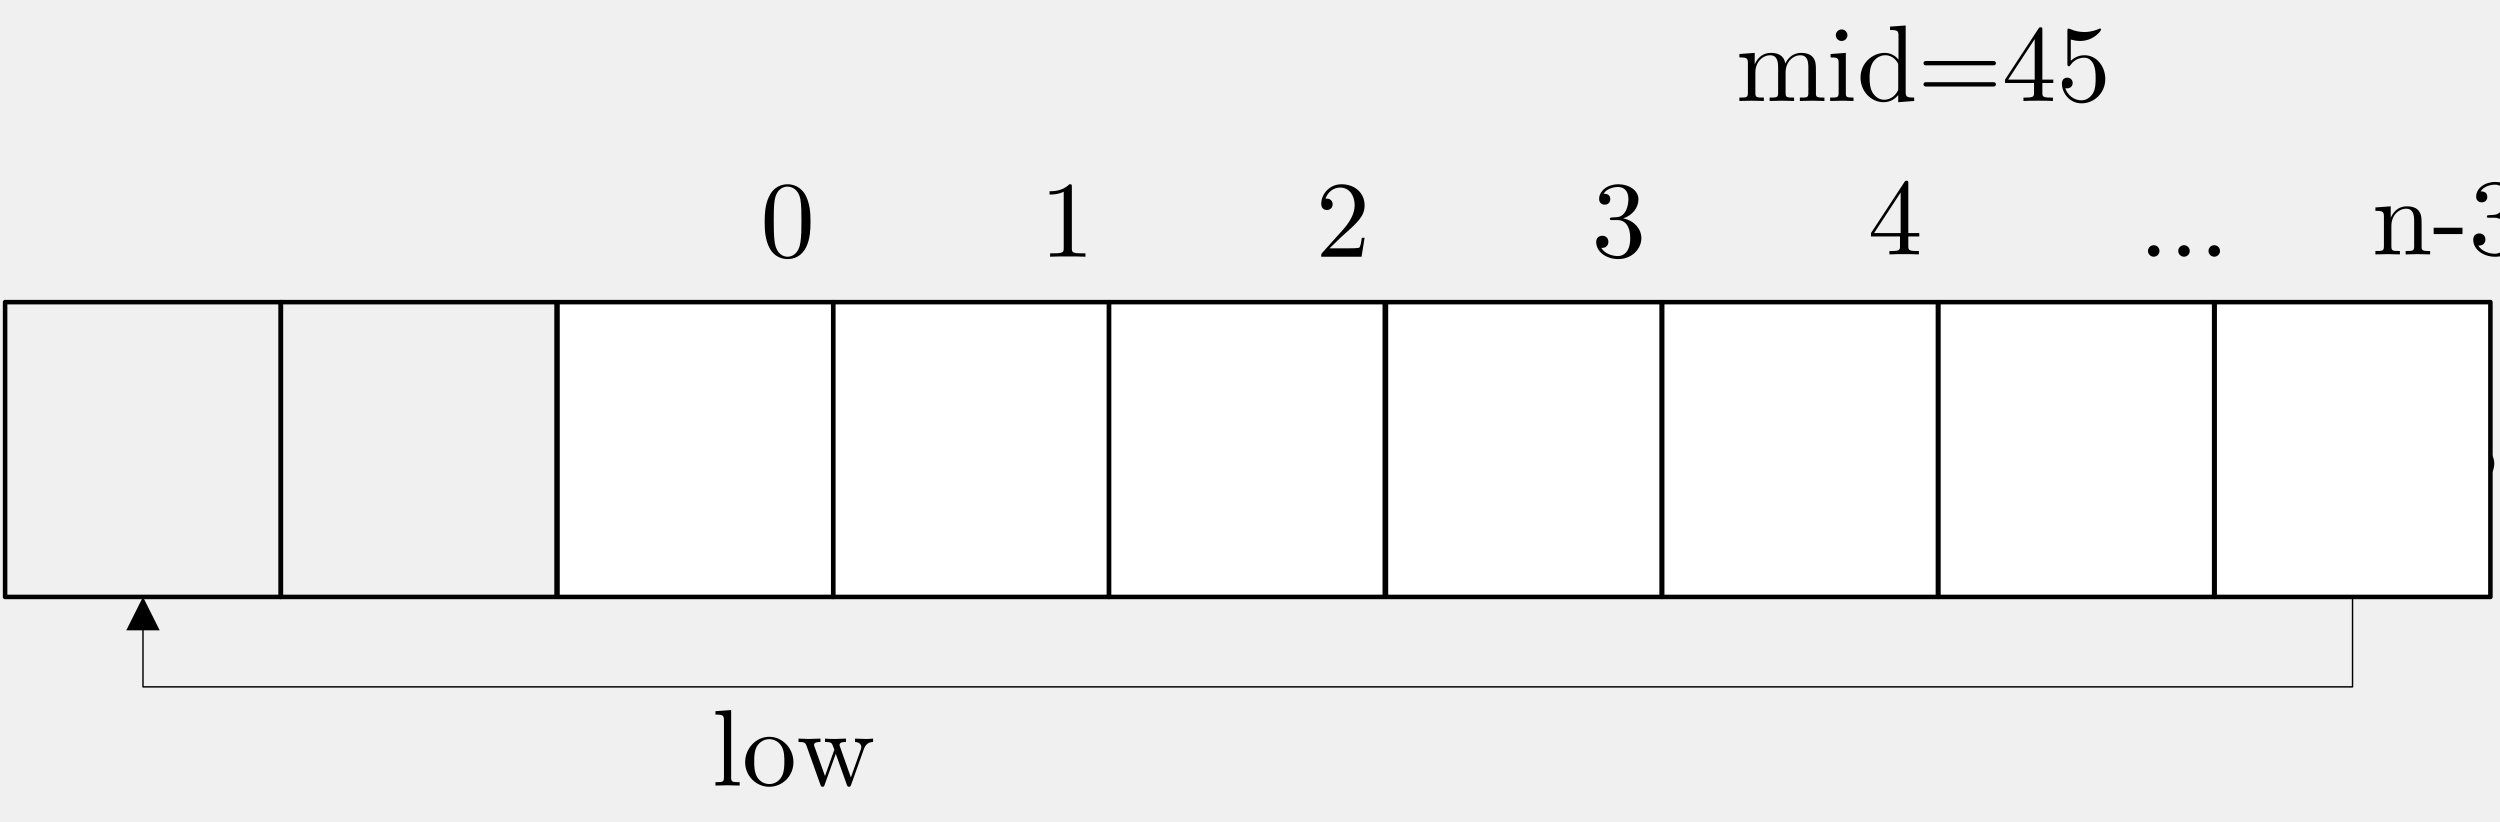
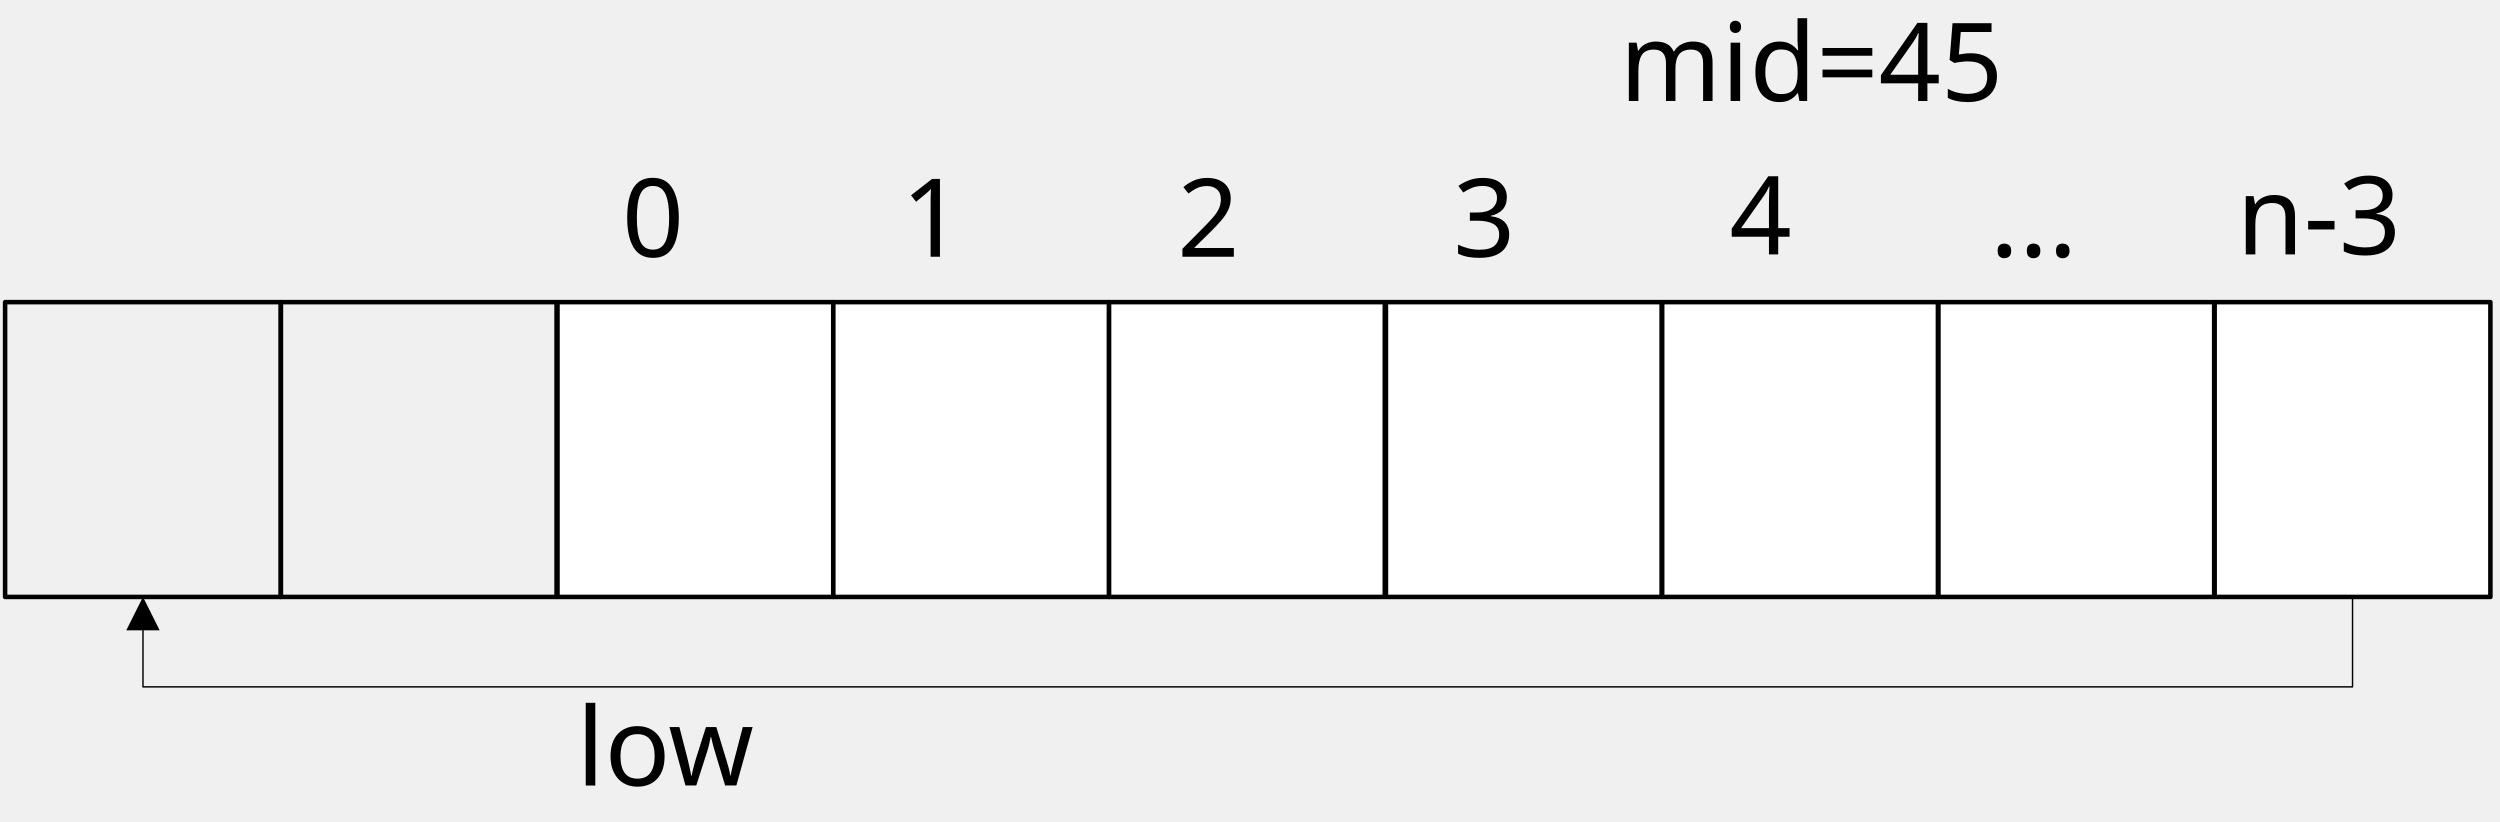
<svg xmlns="http://www.w3.org/2000/svg" xmlns:ns1="http://schemas.microsoft.com/visio/2003/SVGExtensions/" xmlns:xlink="http://www.w3.org/1999/xlink" width="5.742in" height="1.887in" viewBox="0 0 413.432 135.859" xml:space="preserve" color-interpolation-filters="sRGB" class="st7">
  <ns1:documentProperties ns1:langID="2052" ns1:metric="true" ns1:viewMarkup="false" />
  <style type="text/css">
	
		.st1 {fill:none;stroke:#000000;stroke-linecap:round;stroke-linejoin:round;stroke-width:0.75}
- 		.st2 {fill:#000000;font-family:Cambria Math;font-size:1.5em}
+ 		.st2 {fill:#000000;font-family:Calibri;font-size:1.5em}
		.st3 {fill:#ffffff;stroke:#000000;stroke-linecap:round;stroke-linejoin:round;stroke-width:0.75}
		.st4 {fill:none;stroke:none;stroke-linecap:round;stroke-linejoin:round;stroke-width:0.75}
		.st5 {marker-end:url(#mrkr4-42);stroke:#000000;stroke-linecap:round;stroke-linejoin:round;stroke-width:0.238}
		.st6 {fill:#000000;fill-opacity:1;stroke:#000000;stroke-opacity:1;stroke-width:0.086}
		.st7 {fill:none;fill-rule:evenodd;font-size:12px;overflow:visible;stroke-linecap:square;stroke-miterlimit:3}
	
	</style>
  <defs id="Markers">
    <g id="lend4">
      <path d="M 2 1 L 0 0 L 2 -1 L 2 1 " style="stroke:none" />
    </g>
    <marker id="mrkr4-42" class="st6" ns1:arrowType="4" ns1:arrowSize="2" ns1:setback="23.2087" refX="-23.209" orient="auto" markerUnits="strokeWidth" overflow="visible">
      <use xlink:href="#lend4" transform="scale(-11.60437,-11.60437) " />
    </marker>
  </defs>
  <g ns1:mID="0" ns1:index="1" ns1:groupContext="foregroundPage">
    <ns1:pageProperties ns1:drawingScale="0.0393701" ns1:pageScale="0.0393701" ns1:drawingUnits="24" ns1:shadowOffsetX="8.50394" ns1:shadowOffsetY="-8.50394" />
    <ns1:layer ns1:name="连接线" ns1:index="0" />
    <g id="shape67-1" ns1:mID="67" ns1:groupContext="shape" transform="translate(0.842881,-37.1428)">
      <ns1:userDefs>
        <ns1:ud ns1:nameU="visVersion" ns1:val="VT0(15):26" />
      </ns1:userDefs>
      <ns1:textBlock ns1:margins="rect(4,4,4,4)" ns1:tabSpace="42.5197" />
      <ns1:textRect cx="22.8" cy="111.48" width="45.6" height="48.758" />
      <rect x="0" y="87.1" width="45.599" height="48.758" class="st1" />
-       <text x="12.83" y="116.88" class="st2" ns1:langID="2052">
+       <text x="13.68" y="116.88" class="st2" ns1:langID="2052">
        <ns1:paragraph ns1:horizAlign="1" />
        <ns1:tabList />45</text>
    </g>
    <g id="shape68-4" ns1:mID="68" ns1:groupContext="shape" transform="translate(46.4423,-37.1428)">
      <ns1:userDefs>
        <ns1:ud ns1:nameU="visVersion" ns1:val="VT0(15):26" />
      </ns1:userDefs>
      <ns1:textBlock ns1:margins="rect(4,4,4,4)" ns1:tabSpace="42.5197" />
      <ns1:textRect cx="22.8" cy="111.48" width="45.6" height="48.758" />
      <rect x="0" y="87.1" width="45.599" height="48.758" class="st1" />
-       <text x="12.83" y="116.88" class="st2" ns1:langID="2052">
+       <text x="13.68" y="116.88" class="st2" ns1:langID="2052">
        <ns1:paragraph ns1:horizAlign="1" />
        <ns1:tabList />90</text>
    </g>
    <g id="shape69-7" ns1:mID="69" ns1:groupContext="shape" transform="translate(92.1936,-37.1428)">
      <ns1:userDefs>
        <ns1:ud ns1:nameU="visVersion" ns1:val="VT0(15):26" />
      </ns1:userDefs>
      <ns1:textBlock ns1:margins="rect(4,4,4,4)" ns1:tabSpace="42.5197" />
      <ns1:textRect cx="22.8" cy="111.48" width="45.6" height="48.758" />
      <rect x="0" y="87.1" width="45.599" height="48.758" class="st3" />
-       <text x="17.82" y="116.88" class="st2" ns1:langID="2052">
+       <text x="18.24" y="116.88" class="st2" ns1:langID="2052">
        <ns1:paragraph ns1:horizAlign="1" />
        <ns1:tabList />3</text>
    </g>
    <g id="shape70-10" ns1:mID="70" ns1:groupContext="shape" transform="translate(137.809,-37.1428)">
      <ns1:userDefs>
        <ns1:ud ns1:nameU="visVersion" ns1:val="VT0(15):26" />
      </ns1:userDefs>
      <ns1:textBlock ns1:margins="rect(4,4,4,4)" ns1:tabSpace="42.5197" />
      <ns1:textRect cx="22.8" cy="111.48" width="45.6" height="48.758" />
      <rect x="0" y="87.1" width="45.599" height="48.758" class="st3" />
-       <text x="12.83" y="116.88" class="st2" ns1:langID="2052">
+       <text x="13.68" y="116.88" class="st2" ns1:langID="2052">
        <ns1:paragraph ns1:horizAlign="1" />
        <ns1:tabList />83</text>
    </g>
    <g id="shape71-13" ns1:mID="71" ns1:groupContext="shape" transform="translate(183.408,-37.1428)">
      <ns1:userDefs>
        <ns1:ud ns1:nameU="visVersion" ns1:val="VT0(15):26" />
      </ns1:userDefs>
      <ns1:textBlock ns1:margins="rect(4,4,4,4)" ns1:tabSpace="42.5197" />
      <ns1:textRect cx="22.8" cy="111.48" width="45.6" height="48.758" />
      <rect x="0" y="87.1" width="45.599" height="48.758" class="st3" />
-       <text x="12.83" y="116.88" class="st2" ns1:langID="2052">
+       <text x="13.68" y="116.88" class="st2" ns1:langID="2052">
        <ns1:paragraph ns1:horizAlign="1" />
        <ns1:tabList />17</text>
    </g>
    <g id="shape91-16" ns1:mID="91" ns1:groupContext="shape" transform="translate(1.55154,-0.434868)">
      <ns1:textBlock ns1:margins="rect(4,4,4,4)" ns1:tabSpace="42.5197" />
      <ns1:textRect cx="22.8" cy="124.939" width="45.6" height="21.839" />
      <rect x="0" y="114.02" width="45.599" height="21.839" class="st4" />
-       <text x="8.61" y="130.34" class="st2" ns1:langID="2052">
+       <text x="9.55" y="130.34" class="st2" ns1:langID="2052">
        <ns1:paragraph ns1:horizAlign="1" />
        <ns1:tabList />low</text>
    </g>
    <g id="shape166-19" ns1:mID="166" ns1:groupContext="shape" transform="translate(229.196,-37.1428)">
      <ns1:userDefs>
        <ns1:ud ns1:nameU="visVersion" ns1:val="VT0(15):26" />
      </ns1:userDefs>
      <ns1:textBlock ns1:margins="rect(4,4,4,4)" ns1:tabSpace="42.5197" />
      <ns1:textRect cx="22.8" cy="111.48" width="45.6" height="48.758" />
      <rect x="0" y="87.1" width="45.599" height="48.758" class="st3" />
-       <text x="17.26" y="116.88" class="st2" ns1:langID="2052">
+       <text x="15.98" y="116.88" class="st2" ns1:langID="2052">
        <ns1:paragraph ns1:horizAlign="1" />
        <ns1:tabList />...</text>
    </g>
    <g id="shape168-22" ns1:mID="168" ns1:groupContext="shape" transform="translate(274.879,-37.1428)">
      <ns1:userDefs>
        <ns1:ud ns1:nameU="visVersion" ns1:val="VT0(15):26" />
      </ns1:userDefs>
      <ns1:textBlock ns1:margins="rect(4,4,4,4)" ns1:tabSpace="42.5197" />
      <ns1:textRect cx="22.8" cy="111.48" width="45.6" height="48.758" />
      <rect x="0" y="87.1" width="45.599" height="48.758" class="st3" />
-       <text x="12.83" y="116.88" class="st2" ns1:langID="2052">
+       <text x="13.68" y="116.88" class="st2" ns1:langID="2052">
        <ns1:paragraph ns1:horizAlign="1" />
        <ns1:tabList />13</text>
    </g>
    <g id="shape169-25" ns1:mID="169" ns1:groupContext="shape" transform="translate(320.563,-37.1428)">
      <ns1:userDefs>
        <ns1:ud ns1:nameU="visVersion" ns1:val="VT0(15):26" />
      </ns1:userDefs>
      <ns1:textBlock ns1:margins="rect(4,4,4,4)" ns1:tabSpace="42.5197" />
      <ns1:textRect cx="22.8" cy="111.48" width="45.6" height="48.758" />
      <rect x="0" y="87.1" width="45.599" height="48.758" class="st3" />
-       <text x="12.83" y="116.88" class="st2" ns1:langID="2052">
+       <text x="13.68" y="116.88" class="st2" ns1:langID="2052">
        <ns1:paragraph ns1:horizAlign="1" />
        <ns1:tabList />76</text>
    </g>
    <g id="shape170-28" ns1:mID="170" ns1:groupContext="shape" transform="translate(366.246,-37.1428)">
      <ns1:userDefs>
        <ns1:ud ns1:nameU="visVersion" ns1:val="VT0(15):26" />
      </ns1:userDefs>
      <ns1:textBlock ns1:margins="rect(4,4,4,4)" ns1:tabSpace="42.5197" />
      <ns1:textRect cx="22.8" cy="111.48" width="45.6" height="48.758" />
      <rect x="0" y="87.1" width="45.599" height="48.758" class="st3" />
-       <text x="12.83" y="116.88" class="st2" ns1:langID="2052">
+       <text x="13.68" y="116.88" class="st2" ns1:langID="2052">
        <ns1:paragraph ns1:horizAlign="1" />
        <ns1:tabList />29</text>
    </g>
    <g id="shape172-31" ns1:mID="172" ns1:groupContext="shape" transform="translate(367.457,-0.375)">
      <ns1:textBlock ns1:margins="rect(4,4,4,4)" ns1:tabSpace="42.5197" />
      <ns1:textRect cx="22.8" cy="124.939" width="45.6" height="21.839" />
      <rect x="0" y="114.02" width="45.599" height="21.839" class="st4" />
-       <text x="5.92" y="130.34" class="st2" ns1:langID="2052">
+       <text x="7.04" y="130.34" class="st2" ns1:langID="2052">
        <ns1:paragraph ns1:horizAlign="1" />
        <ns1:tabList />high</text>
    </g>
    <g id="shape187-34" ns1:mID="187" ns1:groupContext="shape" transform="translate(163.5,-113.645)">
      <ns1:textBlock ns1:margins="rect(4,4,4,4)" ns1:tabSpace="42.5197" />
      <ns1:textRect cx="47.684" cy="124.939" width="95.37" height="21.839" />
      <rect x="0" y="114.02" width="95.369" height="21.839" class="st4" />
-       <text x="16.01" y="130.34" class="st2" ns1:langID="2052">
+       <text x="20.1" y="130.34" class="st2" ns1:langID="2052">
        <ns1:paragraph ns1:horizAlign="1" />
        <ns1:tabList />mid=45</text>
    </g>
    <g id="shape188-37" ns1:mID="188" ns1:groupContext="shape" ns1:layerMember="0" transform="translate(389.045,-30.0562)">
      <path d="M0 128.77 L0 143.64 L-365.4 143.64 L-365.4 134.29" class="st5" />
    </g>
    <g id="shape213-43" ns1:mID="213" ns1:groupContext="shape" transform="translate(0.375,-85.6699)">
      <ns1:textBlock ns1:margins="rect(4,4,4,4)" ns1:tabSpace="42.5197" />
      <ns1:textRect cx="22.8" cy="122.72" width="45.6" height="26.278" />
      <rect x="0" y="109.58" width="45.599" height="26.278" class="st4" />
-       <text x="17.82" y="128.12" class="st2" ns1:langID="2052">
+       <text x="18.24" y="128.12" class="st2" ns1:langID="2052">
        <ns1:paragraph ns1:horizAlign="1" />
        <ns1:tabList />0</text>
    </g>
    <g id="shape214-46" ns1:mID="214" ns1:groupContext="shape" transform="translate(46.5785,-85.6699)">
      <ns1:textBlock ns1:margins="rect(4,4,4,4)" ns1:tabSpace="42.5197" />
      <ns1:textRect cx="22.8" cy="122.72" width="45.6" height="26.278" />
      <rect x="0" y="109.58" width="45.599" height="26.278" class="st4" />
-       <text x="17.82" y="128.12" class="st2" ns1:langID="2052">
+       <text x="18.24" y="128.12" class="st2" ns1:langID="2052">
        <ns1:paragraph ns1:horizAlign="1" />
        <ns1:tabList />1</text>
    </g>
    <g id="shape215-49" ns1:mID="215" ns1:groupContext="shape" transform="translate(92.2093,-85.6699)">
      <ns1:textBlock ns1:margins="rect(4,4,4,4)" ns1:tabSpace="42.5197" />
      <ns1:textRect cx="22.8" cy="122.72" width="45.6" height="26.278" />
      <rect x="0" y="109.58" width="45.599" height="26.278" class="st4" />
-       <text x="17.82" y="128.12" class="st2" ns1:langID="2052">
+       <text x="18.24" y="128.12" class="st2" ns1:langID="2052">
        <ns1:paragraph ns1:horizAlign="1" />
        <ns1:tabList />2</text>
    </g>
    <g id="shape216-52" ns1:mID="216" ns1:groupContext="shape" transform="translate(137.84,-85.6699)">
      <ns1:textBlock ns1:margins="rect(4,4,4,4)" ns1:tabSpace="42.5197" />
      <ns1:textRect cx="22.8" cy="122.72" width="45.6" height="26.278" />
      <rect x="0" y="109.58" width="45.599" height="26.278" class="st4" />
-       <text x="17.82" y="128.12" class="st2" ns1:langID="2052">
+       <text x="18.24" y="128.12" class="st2" ns1:langID="2052">
        <ns1:paragraph ns1:horizAlign="1" />
        <ns1:tabList />3</text>
    </g>
    <g id="shape217-55" ns1:mID="217" ns1:groupContext="shape" transform="translate(183.532,-86.0531)">
      <ns1:textBlock ns1:margins="rect(4,4,4,4)" ns1:tabSpace="42.5197" />
      <ns1:textRect cx="22.8" cy="122.72" width="45.6" height="26.278" />
      <rect x="0" y="109.58" width="45.599" height="26.278" class="st4" />
-       <text x="17.82" y="128.12" class="st2" ns1:langID="2052">
+       <text x="18.24" y="128.12" class="st2" ns1:langID="2052">
        <ns1:paragraph ns1:horizAlign="1" />
        <ns1:tabList />4</text>
    </g>
    <g id="shape218-58" ns1:mID="218" ns1:groupContext="shape" transform="translate(228.847,-85.6699)">
      <ns1:textBlock ns1:margins="rect(4,4,4,4)" ns1:tabSpace="42.5197" />
      <ns1:textRect cx="22.8" cy="122.72" width="45.6" height="26.278" />
      <rect x="0" y="109.58" width="45.599" height="26.278" class="st4" />
-       <text x="17.26" y="128.12" class="st2" ns1:langID="2052">
+       <text x="15.98" y="128.12" class="st2" ns1:langID="2052">
        <ns1:paragraph ns1:horizAlign="1" />
        <ns1:tabList />...</text>
    </g>
    <g id="shape219-61" ns1:mID="219" ns1:groupContext="shape" transform="translate(274.879,-86.0531)">
      <ns1:textBlock ns1:margins="rect(4,4,4,4)" ns1:tabSpace="42.5197" />
      <ns1:textRect cx="22.8" cy="122.72" width="45.6" height="26.278" />
      <rect x="0" y="109.58" width="45.599" height="26.278" class="st4" />
-       <text x="9.81" y="128.12" class="st2" ns1:langID="2052">
+       <text x="10.75" y="128.12" class="st2" ns1:langID="2052">
        <ns1:paragraph ns1:horizAlign="1" />
        <ns1:tabList />n-3</text>
    </g>
    <g id="shape220-64" ns1:mID="220" ns1:groupContext="shape" transform="translate(320.69,-86.0531)">
      <ns1:textBlock ns1:margins="rect(4,4,4,4)" ns1:tabSpace="42.5197" />
      <ns1:textRect cx="22.8" cy="122.72" width="45.6" height="26.278" />
      <rect x="0" y="109.58" width="45.599" height="26.278" class="st4" />
-       <text x="9.81" y="128.12" class="st2" ns1:langID="2052">
+       <text x="10.75" y="128.12" class="st2" ns1:langID="2052">
        <ns1:paragraph ns1:horizAlign="1" />
        <ns1:tabList />n-2</text>
    </g>
    <g id="shape221-67" ns1:mID="221" ns1:groupContext="shape" transform="translate(366.044,-86.0531)">
      <ns1:textBlock ns1:margins="rect(4,4,4,4)" ns1:tabSpace="42.5197" />
      <ns1:textRect cx="22.8" cy="122.72" width="45.6" height="26.278" />
      <rect x="0" y="109.58" width="45.599" height="26.278" class="st4" />
-       <text x="9.81" y="128.12" class="st2" ns1:langID="2052">
+       <text x="10.75" y="128.12" class="st2" ns1:langID="2052">
        <ns1:paragraph ns1:horizAlign="1" />
        <ns1:tabList />n-1</text>
    </g>
  </g>
</svg>
